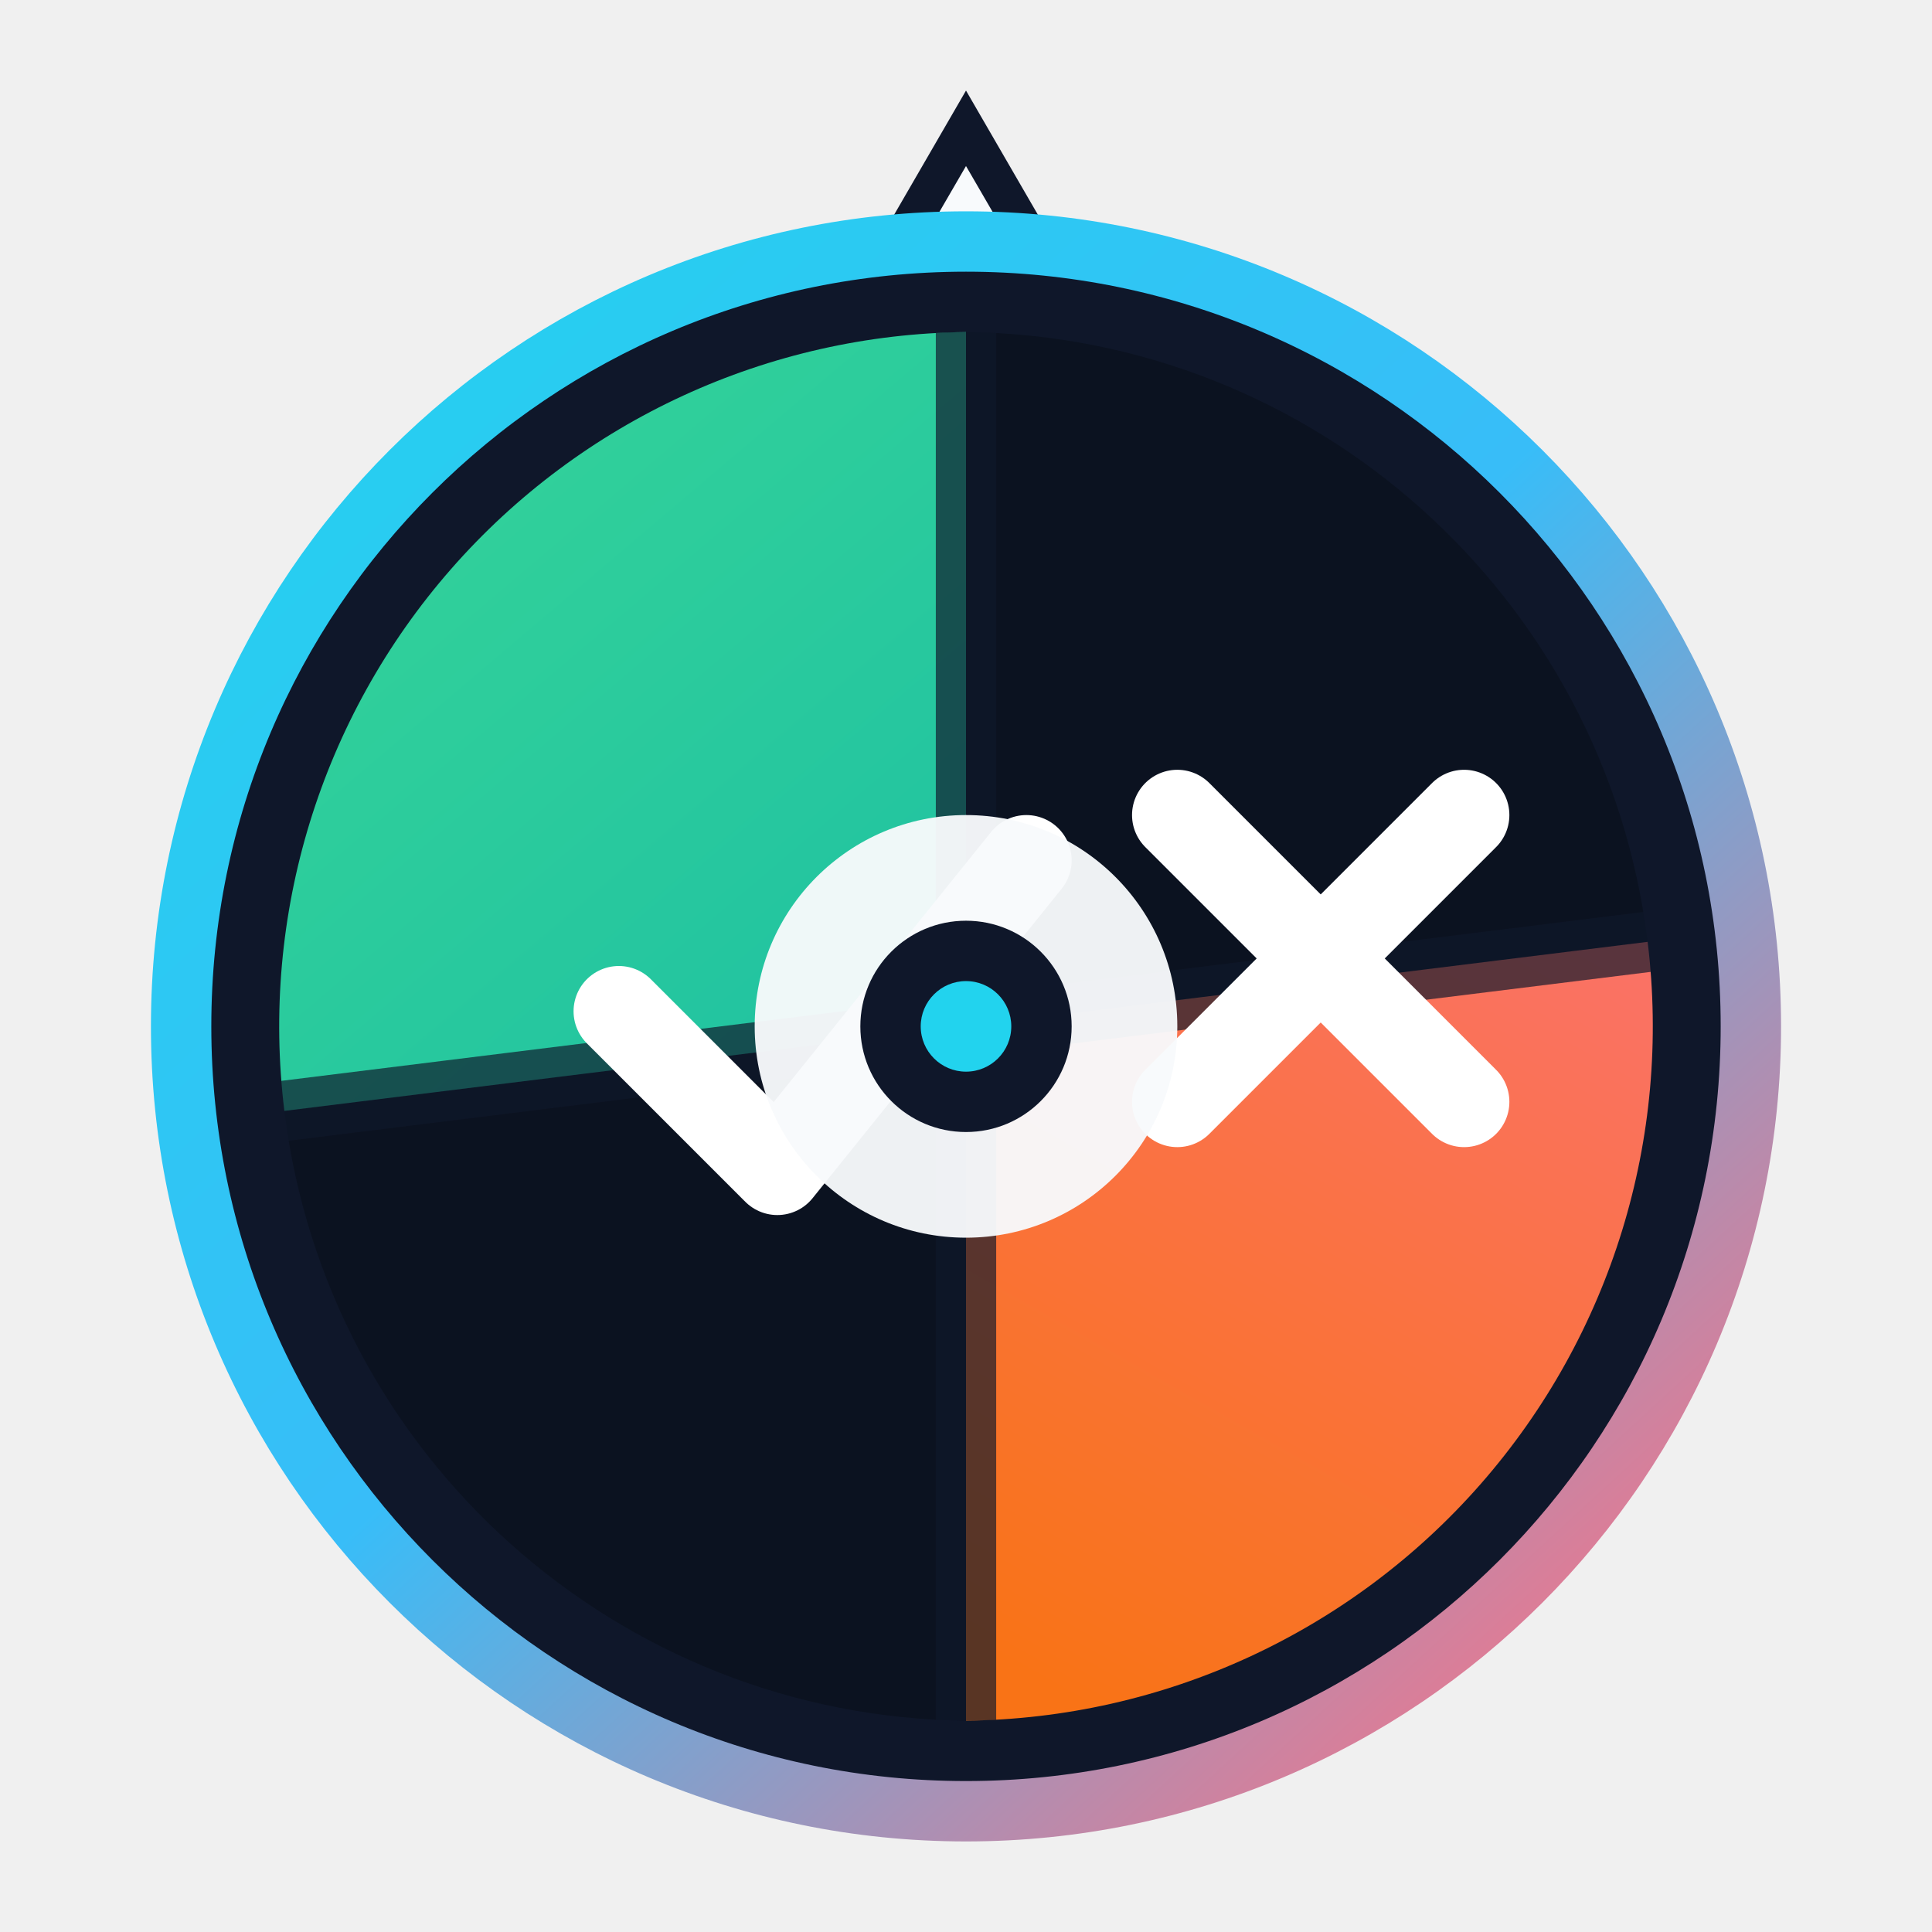
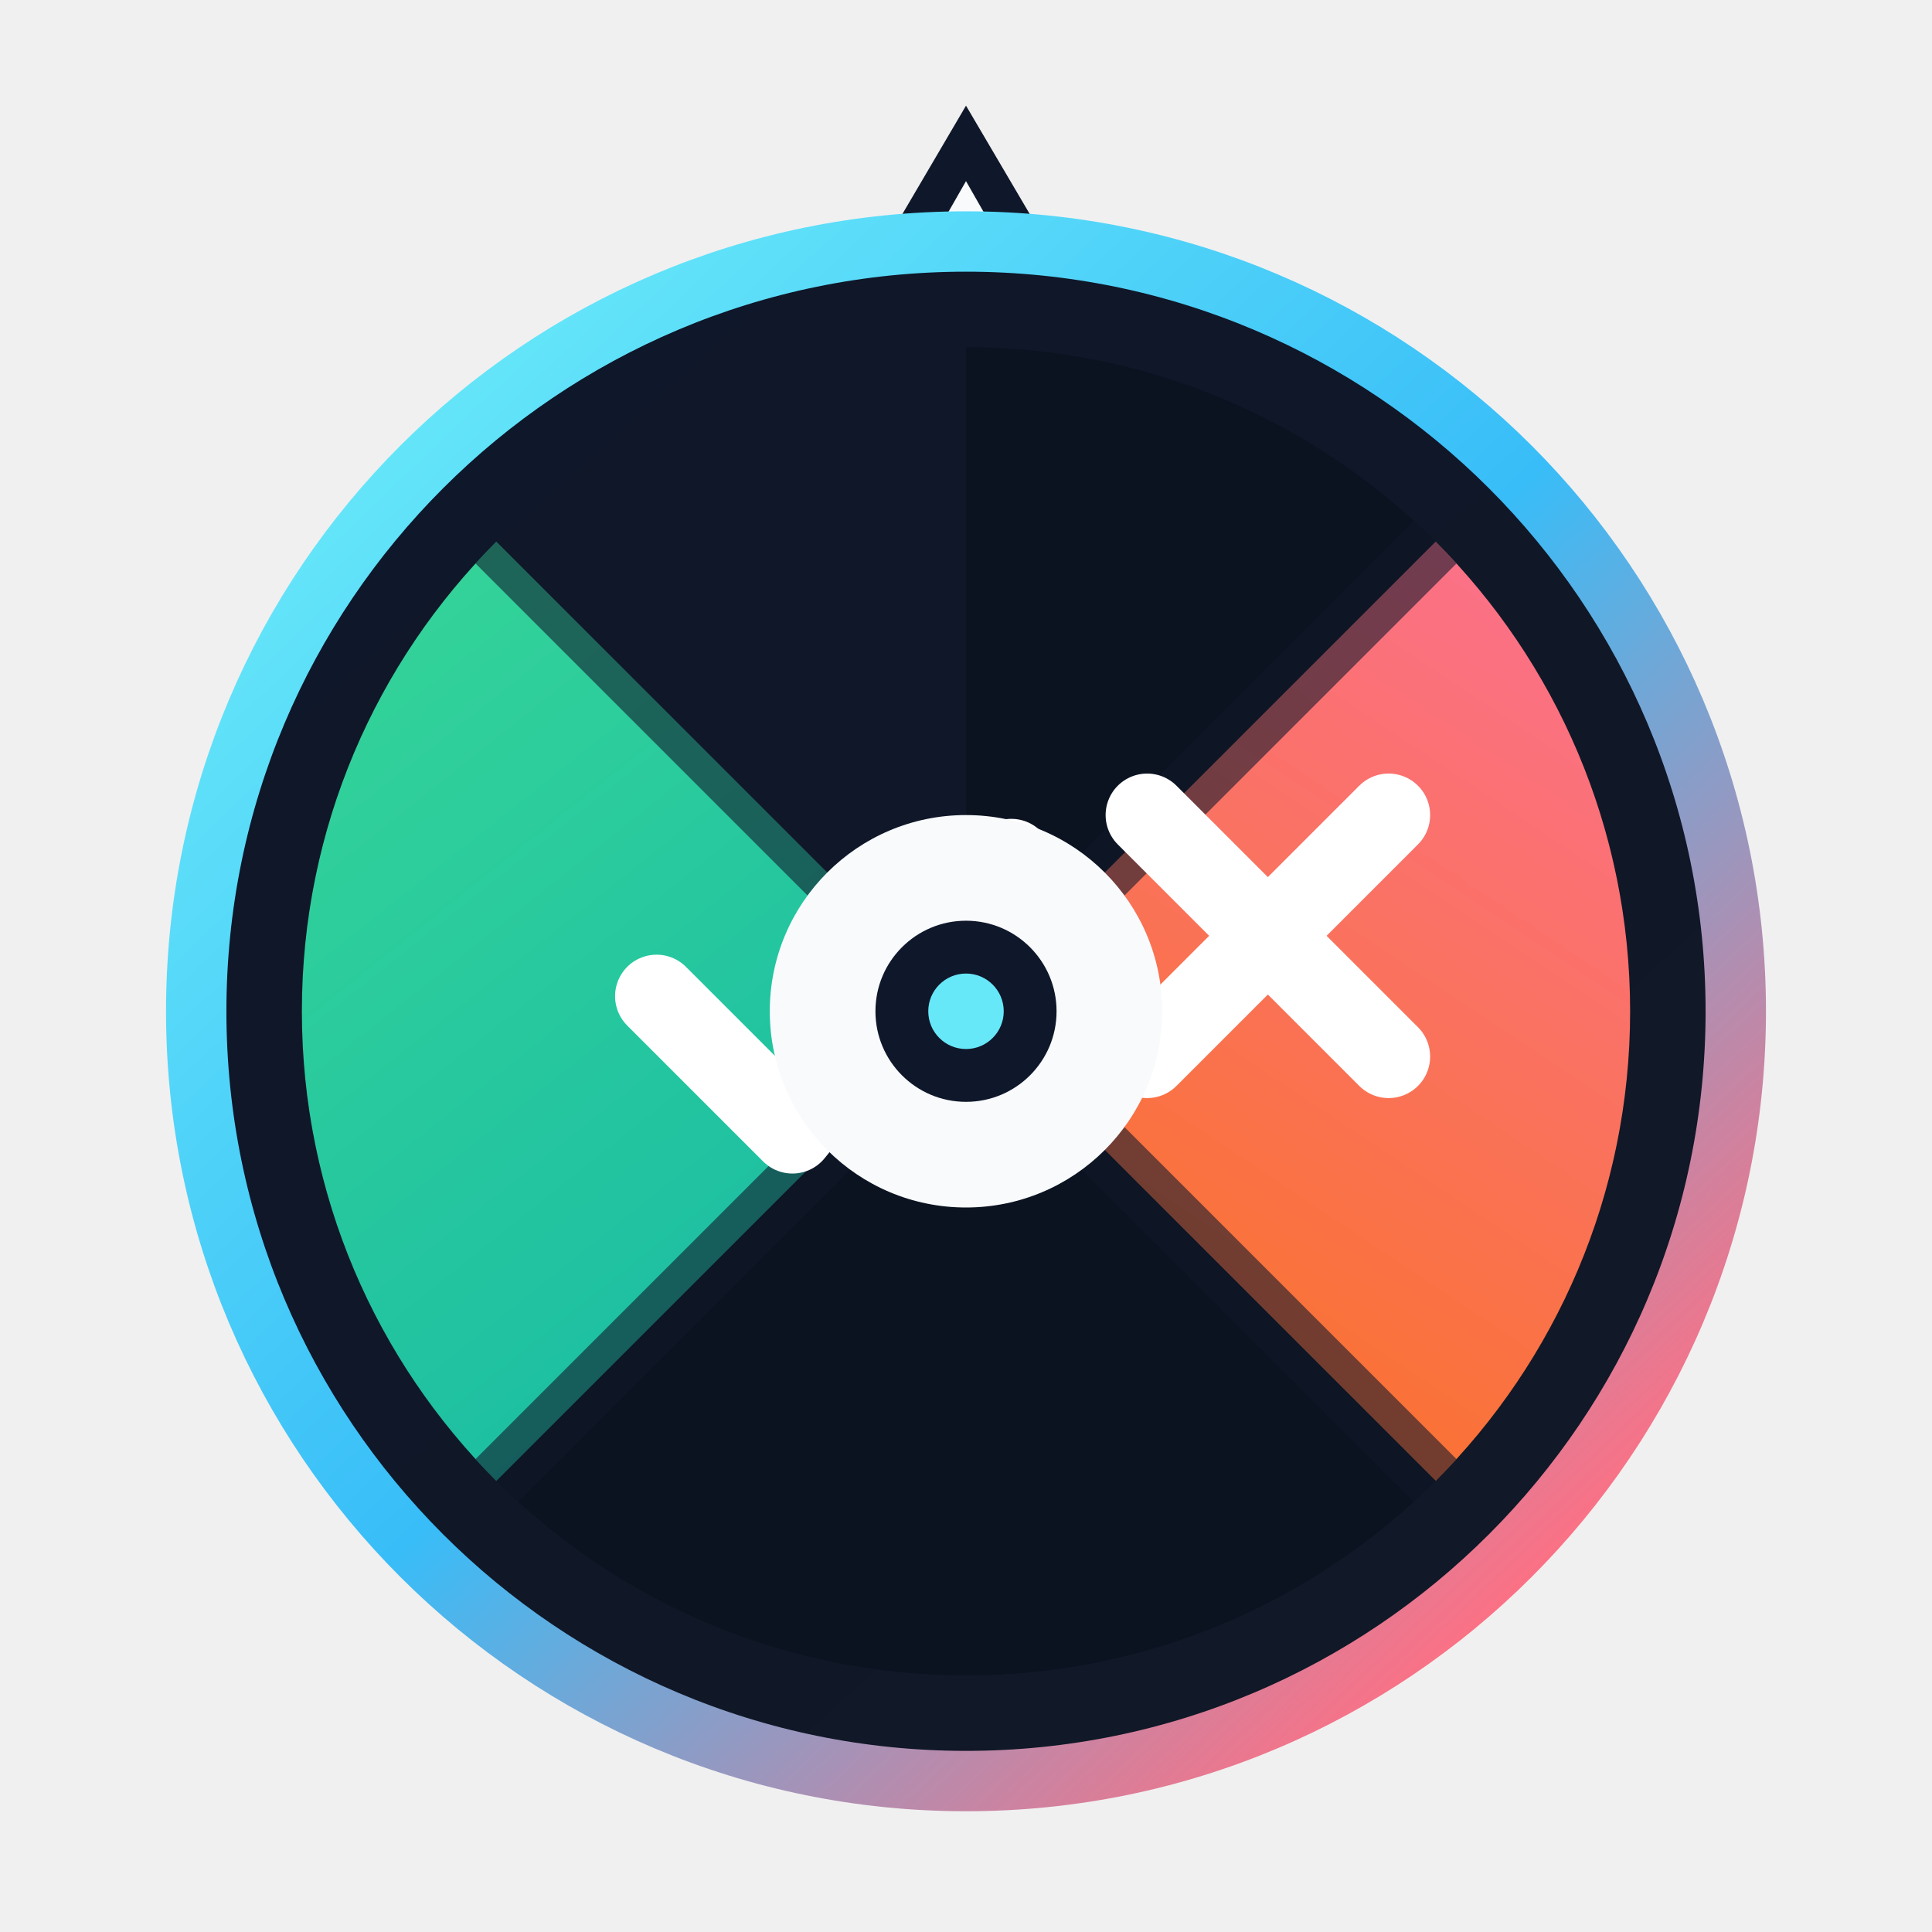
<svg xmlns="http://www.w3.org/2000/svg" width="256" height="256" viewBox="0 0 256 256" role="img" aria-labelledby="title desc">
  <defs>
-     <linearGradient id="ring" x1="36" y1="28" x2="220" y2="228" gradientUnits="userSpaceOnUse">
-       <stop offset="0" stop-color="#22d3ee" />
-       <stop offset="0.5" stop-color="#38bdf8" />
+     <linearGradient id="bg" x1="44" y1="36" x2="210" y2="220" gradientUnits="userSpaceOnUse">
+       <stop offset="0" stop-color="#0f172a" />
+       <stop offset="1" stop-color="#111827" />
+     </linearGradient>
+     <linearGradient id="ring" x1="52" y1="48" x2="204" y2="208" gradientUnits="userSpaceOnUse">
+       <stop offset="0" stop-color="#67e8f9" />
+       <stop offset="0.52" stop-color="#38bdf8" />
      <stop offset="1" stop-color="#fb7185" />
    </linearGradient>
-     <linearGradient id="yesFill" x1="48" y1="56" x2="160" y2="188" gradientUnits="userSpaceOnUse">
+     <linearGradient id="yesFill" x1="60" y1="72" x2="146" y2="180" gradientUnits="userSpaceOnUse">
      <stop offset="0" stop-color="#34d399" />
      <stop offset="1" stop-color="#14b8a6" />
    </linearGradient>
-     <linearGradient id="noFill" x1="196" y1="60" x2="112" y2="208" gradientUnits="userSpaceOnUse">
+     <linearGradient id="noFill" x1="192" y1="76" x2="116" y2="190" gradientUnits="userSpaceOnUse">
      <stop offset="0" stop-color="#fb7185" />
      <stop offset="1" stop-color="#f97316" />
    </linearGradient>
    <clipPath id="wheelClip">
-       <circle cx="128" cy="136" r="92" />
+       <circle cx="128" cy="134" r="88" />
    </clipPath>
  </defs>
-   <path d="M128 12l22 38a11 11 0 0 1-9.53 16.5h-24.94A11 11 0 0 1 106 50z" fill="#0f172a" />
-   <path d="M128 22l14.5 25h-29z" fill="#f8fafc" />
-   <circle cx="128" cy="136" r="104" fill="#0f172a" stroke="url(#ring)" stroke-width="8" />
+   <path d="M128 14l20 34a10 10 0 0 1-8.66 15H116.7a10 10 0 0 1-8.66-15z" fill="#0f172a" />
+   <path d="M128 24l12 21h-24z" fill="#f8fafc" />
+   <circle cx="128" cy="134" r="102" fill="url(#bg)" stroke="url(#ring)" stroke-width="8" />
  <g clip-path="url(#wheelClip)">
-     <path d="M128 136L128 44A92 92 0 0 1 218.32 124.8L128 136z" fill="#0b1220" />
-     <path d="M128 136L218.32 124.8A92 92 0 0 1 128 228z" fill="url(#noFill)" />
-     <path d="M128 136L128 228A92 92 0 0 1 37.68 147.2L128 136z" fill="#0b1220" />
-     <path d="M128 136L37.68 147.2A92 92 0 0 1 128 44z" fill="url(#yesFill)" />
-     <path d="M128 44v184M37.68 147.2l180.64-22.4" stroke="#0f172a" stroke-width="8" stroke-linecap="round" opacity="0.68" />
+     <path d="M128 134L128 46A88 88 0 0 1 190.23 71.77L128 134z" fill="#0b1220" />
+     <path d="M128 134L190.23 71.77A88 88 0 0 1 190.23 196.23L128 134z" fill="url(#noFill)" />
+     <path d="M128 134L190.23 196.23A88 88 0 0 1 65.77 196.23L128 134z" fill="#0b1220" />
+     <path d="M128 134L65.77 196.23A88 88 0 0 1 65.77 71.77L128 134z" fill="url(#yesFill)" />
+     <path d="M65.77 71.77l124.46 124.46M65.77 196.23l124.46-124.46" stroke="#0f172a" stroke-width="8" stroke-linecap="round" opacity="0.58" />
  </g>
-   <path d="M82 134l21 21 33-41" fill="none" stroke="#ffffff" stroke-width="12" stroke-linecap="round" stroke-linejoin="round" />
-   <path d="M156 108l38 38M194 108l-38 38" fill="none" stroke="#ffffff" stroke-width="12" stroke-linecap="round" />
-   <circle cx="128" cy="136" r="28" fill="#f8fafc" opacity="0.96" />
-   <circle cx="128" cy="136" r="14" fill="#0f172a" />
-   <circle cx="128" cy="136" r="6" fill="#22d3ee" />
+   <path d="M87 132l18 18 29-36" fill="none" stroke="#ffffff" stroke-width="11" stroke-linecap="round" stroke-linejoin="round" />
+   <path d="M152 108l32 32M184 108l-32 32" fill="none" stroke="#ffffff" stroke-width="11" stroke-linecap="round" />
+   <circle cx="128" cy="134" r="26" fill="#f8fafc" />
+   <circle cx="128" cy="134" r="12" fill="#0f172a" />
+   <circle cx="128" cy="134" r="5" fill="#67e8f9" />
</svg>
